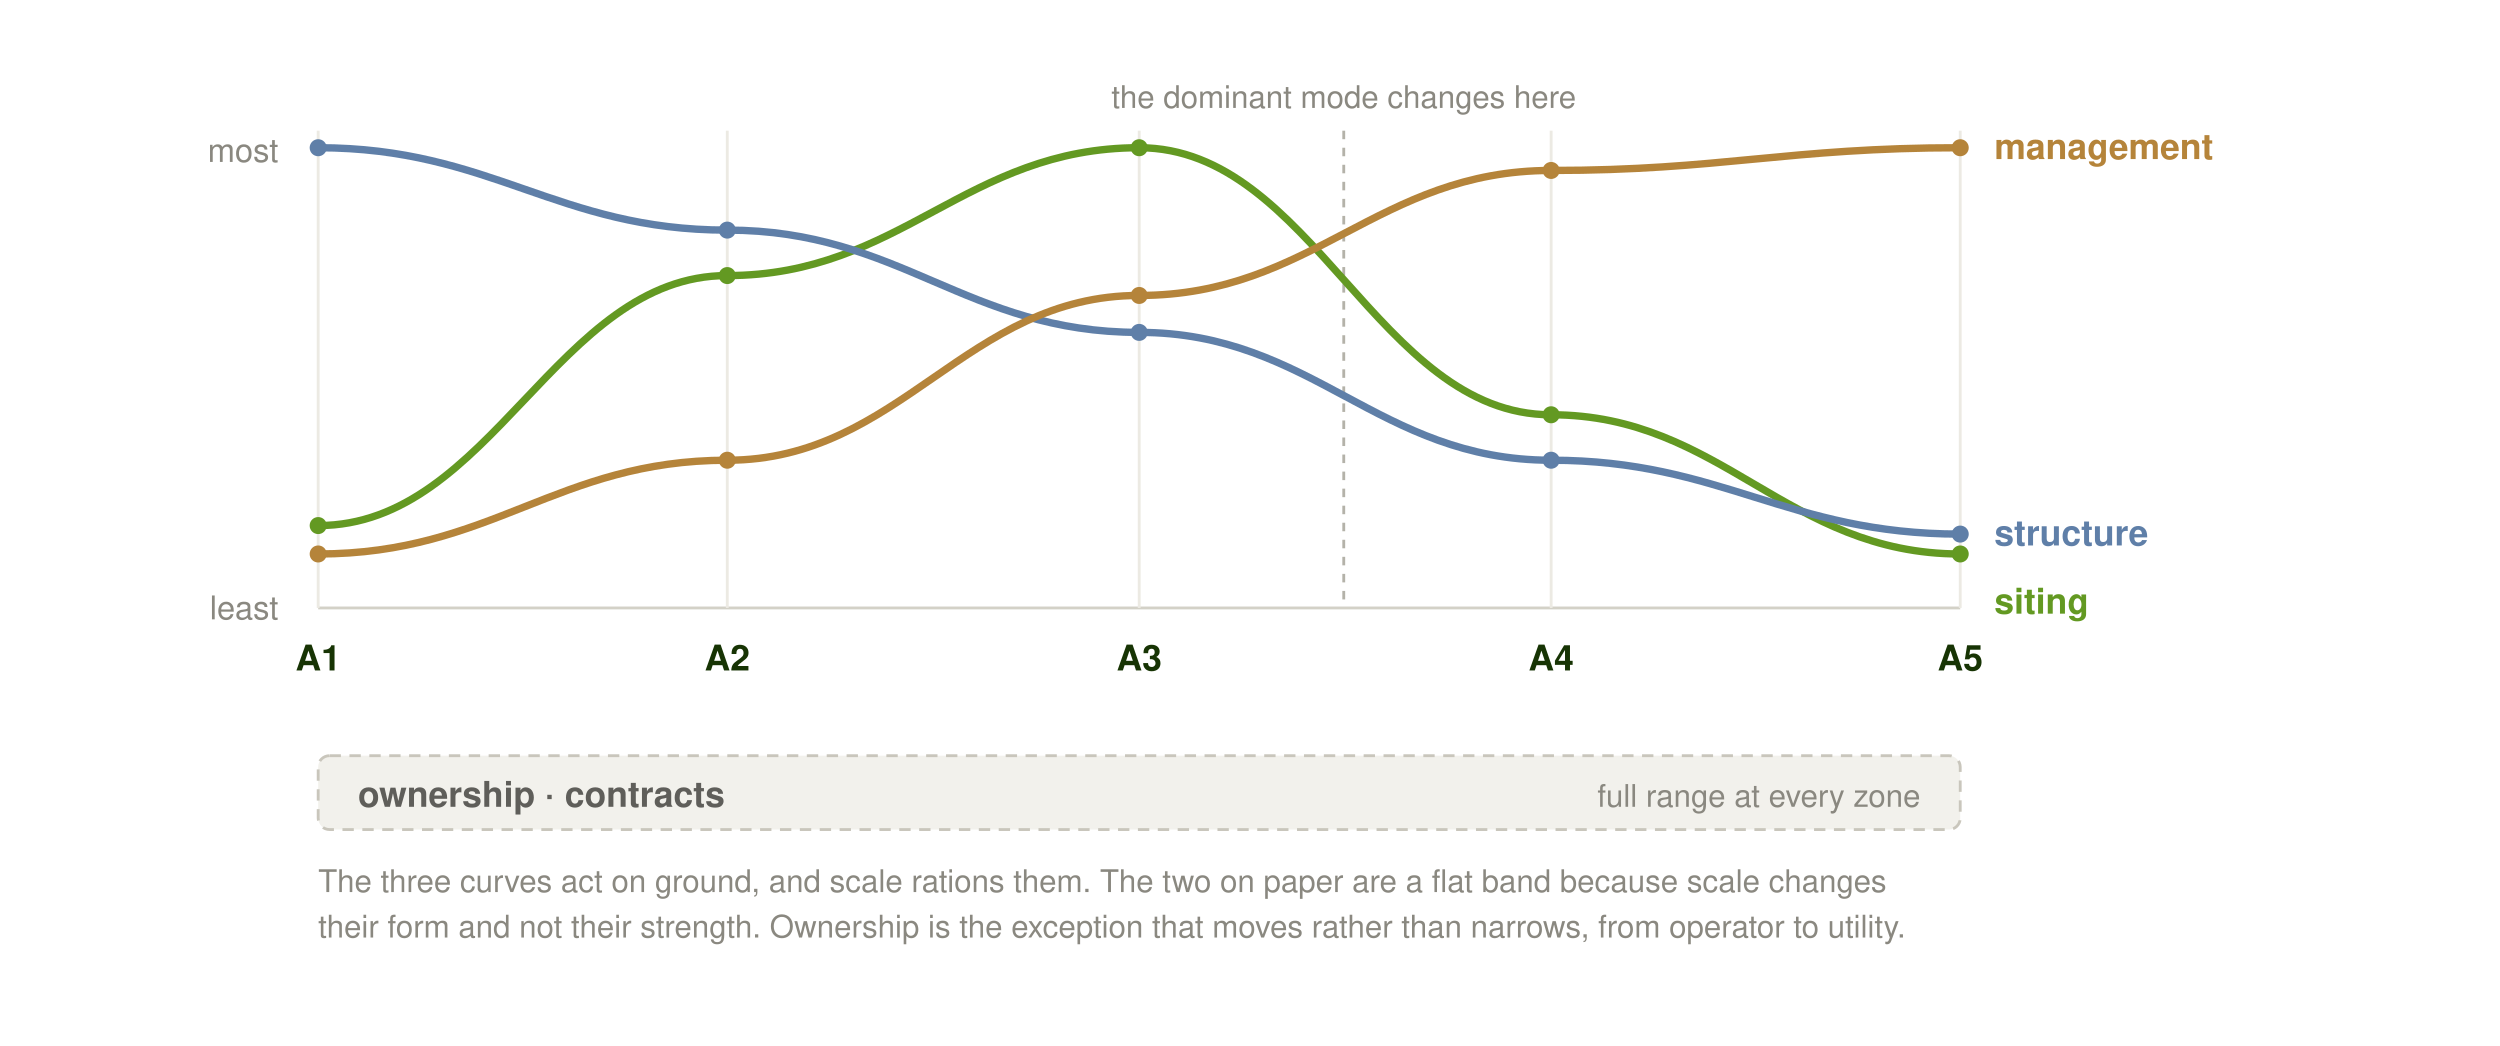
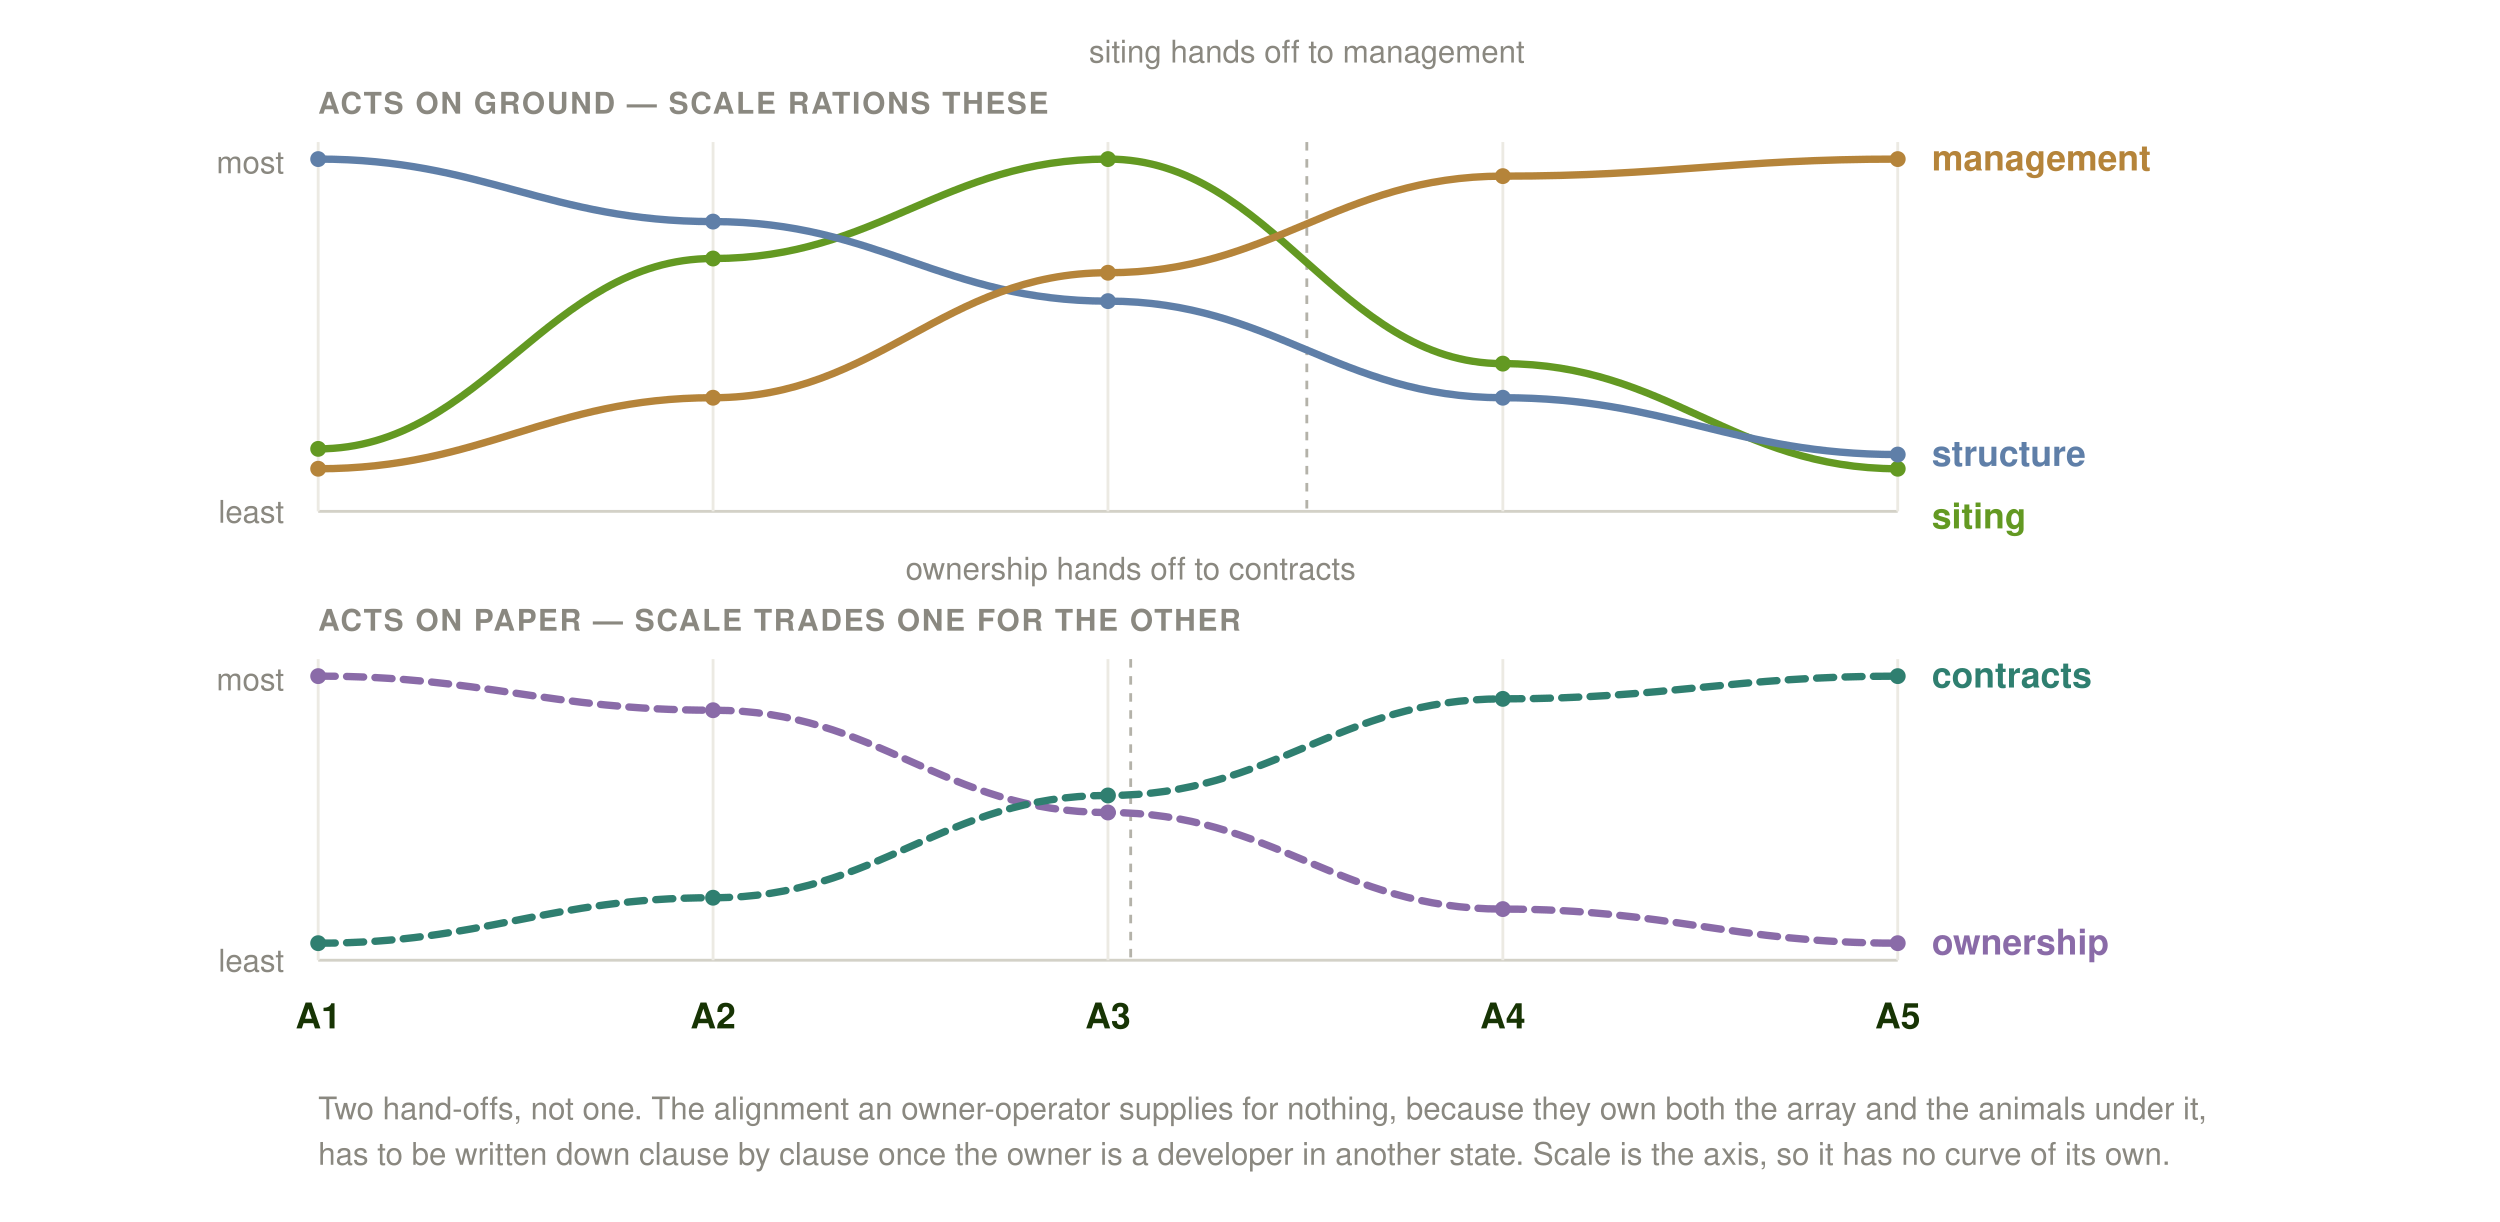
- <svg xmlns="http://www.w3.org/2000/svg" width="880" height="368" viewBox="0 0 880 368" role="img">
+ <svg xmlns="http://www.w3.org/2000/svg" width="880" height="430" viewBox="0 0 880 430" role="img">
  <style>
text{font-family:ui-sans-serif,system-ui,-apple-system,"Segoe UI",Helvetica,Arial,sans-serif}
- .ax{font-size:11.5px;fill:#8a8880}
+ .ax{font-size:11px;fill:#8a8880}
.zl{font-size:12.5px;font-weight:600;fill:#173404}
.cl{font-size:12.5px;font-weight:600}
- .cs{font-size:11px;fill:#75736c}
.nt{font-size:11px;fill:#8a8880}
- .pl{font-size:12.5px;font-weight:600;fill:#5f5e5a}
+ .eb{font-size:10.5px;font-weight:700;fill:#8a8880;letter-spacing:.06em}
</style>
-   <text class="ax" x="98" y="57" text-anchor="end">most</text>
-   <text class="ax" x="98" y="218" text-anchor="end">least</text>
-   <line x1="112" y1="214" x2="690" y2="214" stroke="#d3d1c7" stroke-width="1" />
-   <line x1="112" y1="46" x2="112" y2="214" stroke="#eceae3" stroke-width="1" />
-   <text class="zl" x="112" y="236" text-anchor="middle">A1</text>
-   <line x1="256" y1="46" x2="256" y2="214" stroke="#eceae3" stroke-width="1" />
-   <text class="zl" x="256" y="236" text-anchor="middle">A2</text>
-   <line x1="401" y1="46" x2="401" y2="214" stroke="#eceae3" stroke-width="1" />
-   <text class="zl" x="401" y="236" text-anchor="middle">A3</text>
-   <line x1="546" y1="46" x2="546" y2="214" stroke="#eceae3" stroke-width="1" />
-   <text class="zl" x="546" y="236" text-anchor="middle">A4</text>
-   <line x1="690" y1="46" x2="690" y2="214" stroke="#eceae3" stroke-width="1" />
-   <text class="zl" x="690" y="236" text-anchor="middle">A5</text>
-   <line x1="473" y1="46" x2="473" y2="214" stroke="#b4b2a9" stroke-width="1" stroke-dasharray="3 3" />
-   <text class="nt" x="473" y="38" text-anchor="middle">the dominant mode changes here</text>
-   <path d="M112,185 C173,185 196,97 256,97 C317,97 340,52 401,52 C462,52 485,146 546,146 C606,146 629,195 690,195" fill="none" stroke="#639922" stroke-width="2.6" stroke-linecap="round" />
-   <circle cx="112" cy="185" r="3" fill="#639922" />
-   <circle cx="256" cy="97" r="3" fill="#639922" />
-   <circle cx="401" cy="52" r="3" fill="#639922" />
-   <circle cx="546" cy="146" r="3" fill="#639922" />
-   <circle cx="690" cy="195" r="3" fill="#639922" />
-   <path d="M112,52 C173,52 196,81 256,81 C317,81 340,117 401,117 C462,117 485,162 546,162 C606,162 629,188 690,188" fill="none" stroke="#5f7fa8" stroke-width="2.6" stroke-linecap="round" />
-   <circle cx="112" cy="52" r="3" fill="#5f7fa8" />
-   <circle cx="256" cy="81" r="3" fill="#5f7fa8" />
-   <circle cx="401" cy="117" r="3" fill="#5f7fa8" />
-   <circle cx="546" cy="162" r="3" fill="#5f7fa8" />
-   <circle cx="690" cy="188" r="3" fill="#5f7fa8" />
-   <path d="M112,195 C173,195 196,162 256,162 C317,162 340,104 401,104 C462,104 485,60 546,60 C606,60 629,52 690,52" fill="none" stroke="#b5843a" stroke-width="2.6" stroke-linecap="round" />
-   <circle cx="112" cy="195" r="3" fill="#b5843a" />
-   <circle cx="256" cy="162" r="3" fill="#b5843a" />
-   <circle cx="401" cy="104" r="3" fill="#b5843a" />
-   <circle cx="546" cy="60" r="3" fill="#b5843a" />
-   <circle cx="690" cy="52" r="3" fill="#b5843a" />
-   <text class="cl" x="702" y="56" fill="#b5843a">management</text>
-   <text class="cl" x="702" y="192" fill="#5f7fa8">structure</text>
-   <text class="cl" x="702" y="216" fill="#639922">siting</text>
-   <rect x="112" y="266" width="578" height="26" rx="4" fill="#f2f1ec" stroke="#c9c6bc" stroke-width="1" stroke-dasharray="4 3" />
-   <text class="pl" x="126" y="284">ownership · contracts</text>
-   <text class="nt" x="676" y="284" text-anchor="end">full range at every zone</text>
-   <text class="nt" x="112" y="314">The three curves act on ground, and scale rations them. The two on paper are a flat band because scale changes</text>
-   <text class="nt" x="112" y="330">their form and not their strength. Ownership is the exception that moves rather than narrows, from operator to utility.</text>
+   <text class="eb" x="112" y="40">ACTS ON GROUND — SCALE RATIONS THESE</text>
+   <line x1="112" y1="180" x2="668" y2="180" stroke="#d3d1c7" stroke-width="1" />
+   <text class="ax" x="100" y="61" text-anchor="end">most</text>
+   <text class="ax" x="100" y="184" text-anchor="end">least</text>
+   <line x1="112" y1="50" x2="112" y2="180" stroke="#eceae3" stroke-width="1" />
+   <line x1="251" y1="50" x2="251" y2="180" stroke="#eceae3" stroke-width="1" />
+   <line x1="390" y1="50" x2="390" y2="180" stroke="#eceae3" stroke-width="1" />
+   <line x1="529" y1="50" x2="529" y2="180" stroke="#eceae3" stroke-width="1" />
+   <line x1="668" y1="50" x2="668" y2="180" stroke="#eceae3" stroke-width="1" />
+   <line x1="460" y1="50" x2="460" y2="180" stroke="#b4b2a9" stroke-width="1" stroke-dasharray="3 3" />
+   <path d="M112,158 C170,158 193,91 251,91 C309,91 332,56 390,56 C448,56 471,128 529,128 C587,128 610,165 668,165" fill="none" stroke="#639922" stroke-width="2.6" stroke-linecap="round" />
+   <circle cx="112" cy="158" r="2.8" fill="#639922" />
+   <circle cx="251" cy="91" r="2.8" fill="#639922" />
+   <circle cx="390" cy="56" r="2.8" fill="#639922" />
+   <circle cx="529" cy="128" r="2.8" fill="#639922" />
+   <circle cx="668" cy="165" r="2.8" fill="#639922" />
+   <path d="M112,56 C170,56 193,78 251,78 C309,78 332,106 390,106 C448,106 471,140 529,140 C587,140 610,160 668,160" fill="none" stroke="#5f7fa8" stroke-width="2.6" stroke-linecap="round" />
+   <circle cx="112" cy="56" r="2.8" fill="#5f7fa8" />
+   <circle cx="251" cy="78" r="2.8" fill="#5f7fa8" />
+   <circle cx="390" cy="106" r="2.8" fill="#5f7fa8" />
+   <circle cx="529" cy="140" r="2.8" fill="#5f7fa8" />
+   <circle cx="668" cy="160" r="2.8" fill="#5f7fa8" />
+   <path d="M112,165 C170,165 193,140 251,140 C309,140 332,96 390,96 C448,96 471,62 529,62 C587,62 610,56 668,56" fill="none" stroke="#b5843a" stroke-width="2.6" stroke-linecap="round" />
+   <circle cx="112" cy="165" r="2.8" fill="#b5843a" />
+   <circle cx="251" cy="140" r="2.8" fill="#b5843a" />
+   <circle cx="390" cy="96" r="2.8" fill="#b5843a" />
+   <circle cx="529" cy="62" r="2.8" fill="#b5843a" />
+   <circle cx="668" cy="56" r="2.8" fill="#b5843a" />
+   <text class="cl" x="680" y="60" fill="#b5843a">management</text>
+   <text class="cl" x="680" y="164" fill="#5f7fa8">structure</text>
+   <text class="cl" x="680" y="186" fill="#639922">siting</text>
+   <text class="eb" x="112" y="222">ACTS ON PAPER — SCALE TRADES ONE FOR THE OTHER</text>
+   <line x1="112" y1="338" x2="668" y2="338" stroke="#d3d1c7" stroke-width="1" />
+   <text class="ax" x="100" y="243" text-anchor="end">most</text>
+   <text class="ax" x="100" y="342" text-anchor="end">least</text>
+   <line x1="112" y1="232" x2="112" y2="338" stroke="#eceae3" stroke-width="1" />
+   <line x1="251" y1="232" x2="251" y2="338" stroke="#eceae3" stroke-width="1" />
+   <line x1="390" y1="232" x2="390" y2="338" stroke="#eceae3" stroke-width="1" />
+   <line x1="529" y1="232" x2="529" y2="338" stroke="#eceae3" stroke-width="1" />
+   <line x1="668" y1="232" x2="668" y2="338" stroke="#eceae3" stroke-width="1" />
+   <line x1="398" y1="232" x2="398" y2="338" stroke="#b4b2a9" stroke-width="1" stroke-dasharray="3 3" />
+   <path d="M112,238 C170,238 193,250 251,250 C309,250 332,286 390,286 C448,286 471,320 529,320 C587,320 610,332 668,332" fill="none" stroke="#8a6ba8" stroke-width="2.6" stroke-linecap="round" stroke-dasharray="6 4" />
+   <circle cx="112" cy="238" r="2.8" fill="#8a6ba8" />
+   <circle cx="251" cy="250" r="2.8" fill="#8a6ba8" />
+   <circle cx="390" cy="286" r="2.8" fill="#8a6ba8" />
+   <circle cx="529" cy="320" r="2.8" fill="#8a6ba8" />
+   <circle cx="668" cy="332" r="2.8" fill="#8a6ba8" />
+   <path d="M112,332 C170,332 193,316 251,316 C309,316 332,280 390,280 C448,280 471,246 529,246 C587,246 610,238 668,238" fill="none" stroke="#2f7f70" stroke-width="2.6" stroke-linecap="round" stroke-dasharray="6 4" />
+   <circle cx="112" cy="332" r="2.8" fill="#2f7f70" />
+   <circle cx="251" cy="316" r="2.8" fill="#2f7f70" />
+   <circle cx="390" cy="280" r="2.8" fill="#2f7f70" />
+   <circle cx="529" cy="246" r="2.8" fill="#2f7f70" />
+   <circle cx="668" cy="238" r="2.8" fill="#2f7f70" />
+   <text class="cl" x="680" y="242" fill="#2f7f70">contracts</text>
+   <text class="cl" x="680" y="336" fill="#8a6ba8">ownership</text>
+   <text class="nt" x="460" y="22" text-anchor="middle">siting hands off to management</text>
+   <text class="nt" x="398" y="204" text-anchor="middle">ownership hands off to contracts</text>
+   <text class="zl" x="112" y="362" text-anchor="middle">A1</text>
+   <text class="zl" x="251" y="362" text-anchor="middle">A2</text>
+   <text class="zl" x="390" y="362" text-anchor="middle">A3</text>
+   <text class="zl" x="529" y="362" text-anchor="middle">A4</text>
+   <text class="zl" x="668" y="362" text-anchor="middle">A5</text>
+   <text class="nt" x="112" y="394">Two hand-offs, not one. The alignment an owner-operator supplies for nothing, because they own both the array and the animals under it,</text>
+   <text class="nt" x="112" y="410">has to be written down clause by clause once the owner is a developer in another state. Scale is the axis, so it has no curve of its own.</text>
</svg>
